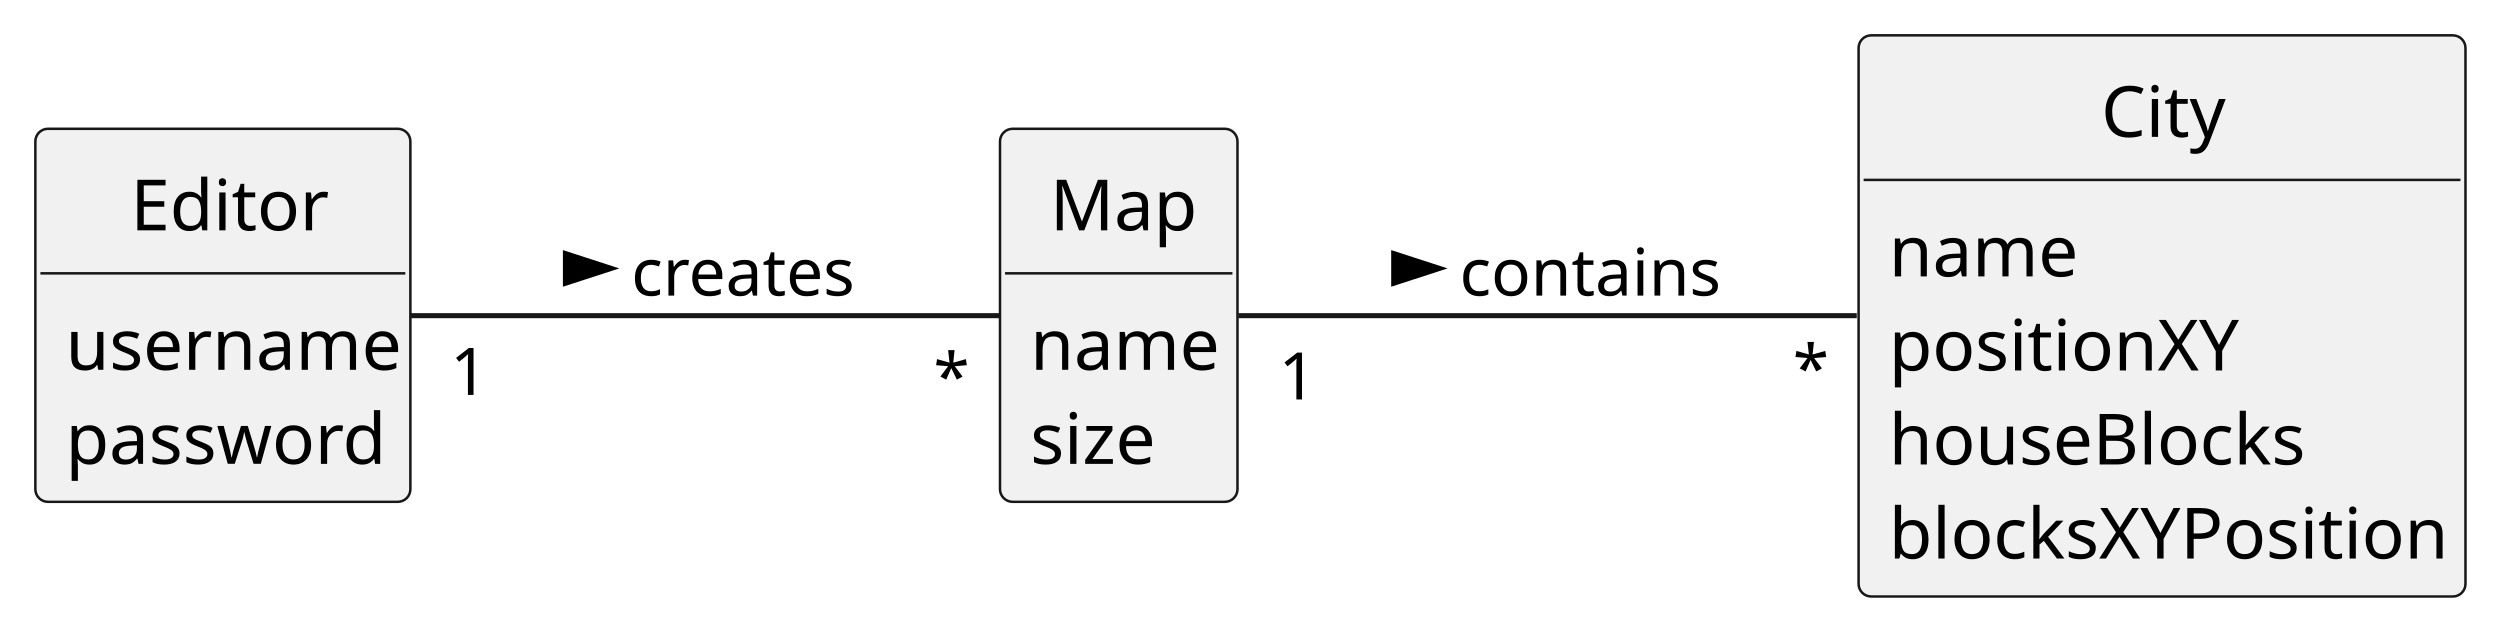
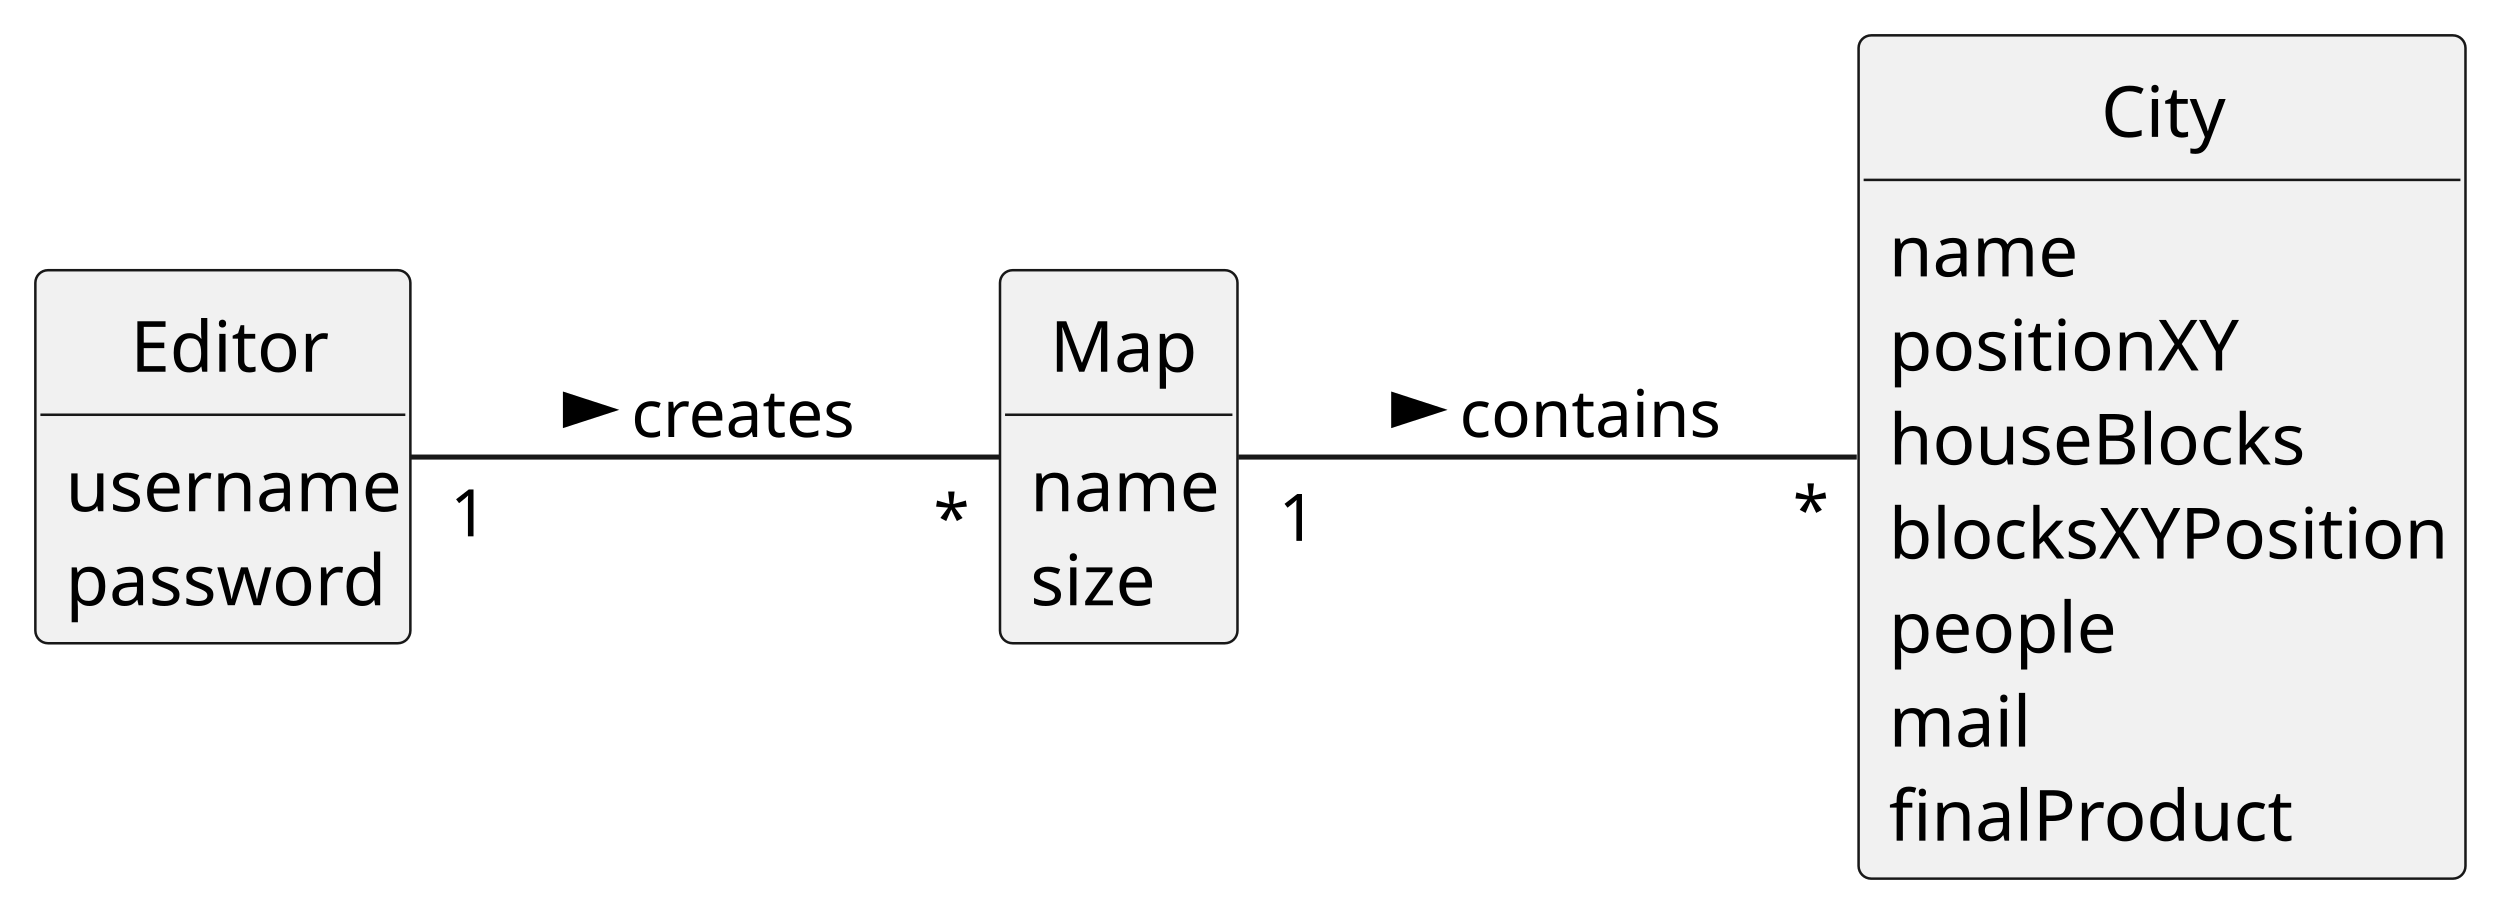
- <svg xmlns="http://www.w3.org/2000/svg" contentStyleType="text/css" height="125px" preserveAspectRatio="none" style="width:495px;height:125px;background:#FFFFFF;" version="1.1" viewBox="0 0 495 125" width="495px" zoomAndPan="magnify">
+ <svg xmlns="http://www.w3.org/2000/svg" contentStyleType="text/css" height="180px" preserveAspectRatio="none" style="width:495px;height:180px;background:#FFFFFF;" version="1.1" viewBox="0 0 495 180" width="495px" zoomAndPan="magnify">
  <defs />
  <g>
    <g id="elem_Map">
-       <rect codeLine="15" fill="#F1F1F1" height="73.863" id="Map" rx="2.5" ry="2.5" style="stroke:#181818;stroke-width:0.5;" width="47.02" x="198" y="25.5" />
-       <text fill="#000000" font-family="sans-serif" font-size="14" lengthAdjust="spacing" textLength="27.234" x="207.893" y="45.607">Map</text>
-       <line style="stroke:#181818;stroke-width:0.5;" x1="199" x2="244.02" y1="54.121" y2="54.121" />
-       <text fill="#000000" font-family="sans-serif" font-size="14" lengthAdjust="spacing" textLength="35.02" x="204" y="73.228">name</text>
-       <text fill="#000000" font-family="sans-serif" font-size="14" lengthAdjust="spacing" textLength="24.896" x="204" y="91.85">size</text>
+       <rect codeLine="15" fill="#F1F1F1" height="73.863" id="Map" rx="2.5" ry="2.5" style="stroke:#181818;stroke-width:0.5;" width="47.02" x="198" y="53.5" />
+       <text fill="#000000" font-family="sans-serif" font-size="14" lengthAdjust="spacing" textLength="27.234" x="207.893" y="73.607">Map</text>
+       <line style="stroke:#181818;stroke-width:0.5;" x1="199" x2="244.02" y1="82.121" y2="82.121" />
+       <text fill="#000000" font-family="sans-serif" font-size="14" lengthAdjust="spacing" textLength="35.02" x="204" y="101.228">name</text>
+       <text fill="#000000" font-family="sans-serif" font-size="14" lengthAdjust="spacing" textLength="24.896" x="204" y="119.85">size</text>
    </g>
    <g id="elem_City">
-       <rect codeLine="20" fill="#F1F1F1" height="111.106" id="City" rx="2.5" ry="2.5" style="stroke:#181818;stroke-width:0.5;" width="120.165" x="368" y="7" />
+       <rect codeLine="20" fill="#F1F1F1" height="166.969" id="City" rx="2.5" ry="2.5" style="stroke:#181818;stroke-width:0.5;" width="120.165" x="368" y="7" />
      <text fill="#000000" font-family="sans-serif" font-size="14" lengthAdjust="spacing" textLength="24.11" x="416.027" y="27.107">City</text>
      <line style="stroke:#181818;stroke-width:0.5;" x1="369" x2="487.165" y1="35.621" y2="35.621" />
      <text fill="#000000" font-family="sans-serif" font-size="14" lengthAdjust="spacing" textLength="35.02" x="374" y="54.728">name</text>
      <text fill="#000000" font-family="sans-serif" font-size="14" lengthAdjust="spacing" textLength="66.931" x="374" y="73.35">positionXY</text>
      <text fill="#000000" font-family="sans-serif" font-size="14" lengthAdjust="spacing" textLength="79.379" x="374" y="91.971">houseBlocks</text>
      <text fill="#000000" font-family="sans-serif" font-size="14" lengthAdjust="spacing" textLength="108.165" x="374" y="110.592">blocksXYPosition</text>
+       <text fill="#000000" font-family="sans-serif" font-size="14" lengthAdjust="spacing" textLength="42.041" x="374" y="129.213">people</text>
+       <text fill="#000000" font-family="sans-serif" font-size="14" lengthAdjust="spacing" textLength="25.669" x="374" y="147.834">mail</text>
+       <text fill="#000000" font-family="sans-serif" font-size="14" lengthAdjust="spacing" textLength="73.931" x="374" y="166.455">finalProduct</text>
    </g>
    <g id="elem_Editor">
-       <rect codeLine="27" fill="#F1F1F1" height="73.863" id="Editor" rx="2.5" ry="2.5" style="stroke:#181818;stroke-width:0.5;" width="74.255" x="7" y="25.5" />
-       <text fill="#000000" font-family="sans-serif" font-size="14" lengthAdjust="spacing" textLength="36.572" x="25.841" y="45.607">Editor</text>
-       <line style="stroke:#181818;stroke-width:0.5;" x1="8" x2="80.255" y1="54.121" y2="54.121" />
-       <text fill="#000000" font-family="sans-serif" font-size="14" lengthAdjust="spacing" textLength="62.255" x="13" y="73.228">username</text>
-       <text fill="#000000" font-family="sans-serif" font-size="14" lengthAdjust="spacing" textLength="59.917" x="13" y="91.85">password</text>
+       <rect codeLine="30" fill="#F1F1F1" height="73.863" id="Editor" rx="2.5" ry="2.5" style="stroke:#181818;stroke-width:0.5;" width="74.255" x="7" y="53.5" />
+       <text fill="#000000" font-family="sans-serif" font-size="14" lengthAdjust="spacing" textLength="36.572" x="25.841" y="73.607">Editor</text>
+       <line style="stroke:#181818;stroke-width:0.5;" x1="8" x2="80.255" y1="82.121" y2="82.121" />
+       <text fill="#000000" font-family="sans-serif" font-size="14" lengthAdjust="spacing" textLength="62.255" x="13" y="101.228">username</text>
+       <text fill="#000000" font-family="sans-serif" font-size="14" lengthAdjust="spacing" textLength="59.917" x="13" y="119.85">password</text>
    </g>
    <g id="link_Map_City">
-       <path codeLine="32" d="M245.17,62.5 C274.49,62.5 326.67,62.5 367.64,62.5 " fill="none" id="Map-City" style="stroke:#181818;stroke-width:1.0;" />
-       <polygon fill="#000000" points="285,53.145,275.955,50.207,275.955,56.084,285,53.145" style="stroke:#000000;stroke-width:1.0;" />
-       <text fill="#000000" font-family="sans-serif" font-size="13" lengthAdjust="spacing" textLength="48.42" x="289" y="58.528">contains</text>
-       <text fill="#000000" font-family="sans-serif" font-size="13" lengthAdjust="spacing" textLength="7.23" x="253.182" y="79.088">1</text>
-       <text fill="#000000" font-family="sans-serif" font-size="13" lengthAdjust="spacing" textLength="5.059" x="354.973" y="77.576">*</text>
+       <path codeLine="35" d="M245.17,90.5 C274.49,90.5 326.67,90.5 367.64,90.5 " fill="none" id="Map-City" style="stroke:#181818;stroke-width:1.0;" />
+       <polygon fill="#000000" points="285,81.145,275.955,78.207,275.955,84.084,285,81.145" style="stroke:#000000;stroke-width:1.0;" />
+       <text fill="#000000" font-family="sans-serif" font-size="13" lengthAdjust="spacing" textLength="48.42" x="289" y="86.528">contains</text>
+       <text fill="#000000" font-family="sans-serif" font-size="13" lengthAdjust="spacing" textLength="7.23" x="253.182" y="107.088">1</text>
+       <text fill="#000000" font-family="sans-serif" font-size="13" lengthAdjust="spacing" textLength="5.059" x="354.973" y="105.584">*</text>
    </g>
    <g id="link_Editor_Map">
-       <path codeLine="33" d="M81.36,62.5 C116.4,62.5 168.32,62.5 197.83,62.5 " fill="none" id="Editor-Map" style="stroke:#181818;stroke-width:1.0;" />
-       <polygon fill="#000000" points="121,53.145,111.955,50.207,111.955,56.084,121,53.145" style="stroke:#000000;stroke-width:1.0;" />
-       <text fill="#000000" font-family="sans-serif" font-size="13" lengthAdjust="spacing" textLength="42.631" x="125" y="58.528">creates</text>
-       <text fill="#000000" font-family="sans-serif" font-size="13" lengthAdjust="spacing" textLength="7.23" x="89.147" y="78.189">1</text>
-       <text fill="#000000" font-family="sans-serif" font-size="13" lengthAdjust="spacing" textLength="5.059" x="184.821" y="79.197">*</text>
+       <path codeLine="36" d="M81.36,90.5 C116.4,90.5 168.32,90.5 197.83,90.5 " fill="none" id="Editor-Map" style="stroke:#181818;stroke-width:1.0;" />
+       <polygon fill="#000000" points="121,81.145,111.955,78.207,111.955,84.084,121,81.145" style="stroke:#000000;stroke-width:1.0;" />
+       <text fill="#000000" font-family="sans-serif" font-size="13" lengthAdjust="spacing" textLength="42.631" x="125" y="86.528">creates</text>
+       <text fill="#000000" font-family="sans-serif" font-size="13" lengthAdjust="spacing" textLength="7.23" x="89.147" y="106.189">1</text>
+       <text fill="#000000" font-family="sans-serif" font-size="13" lengthAdjust="spacing" textLength="5.059" x="184.821" y="107.197">*</text>
    </g>
  </g>
</svg>
